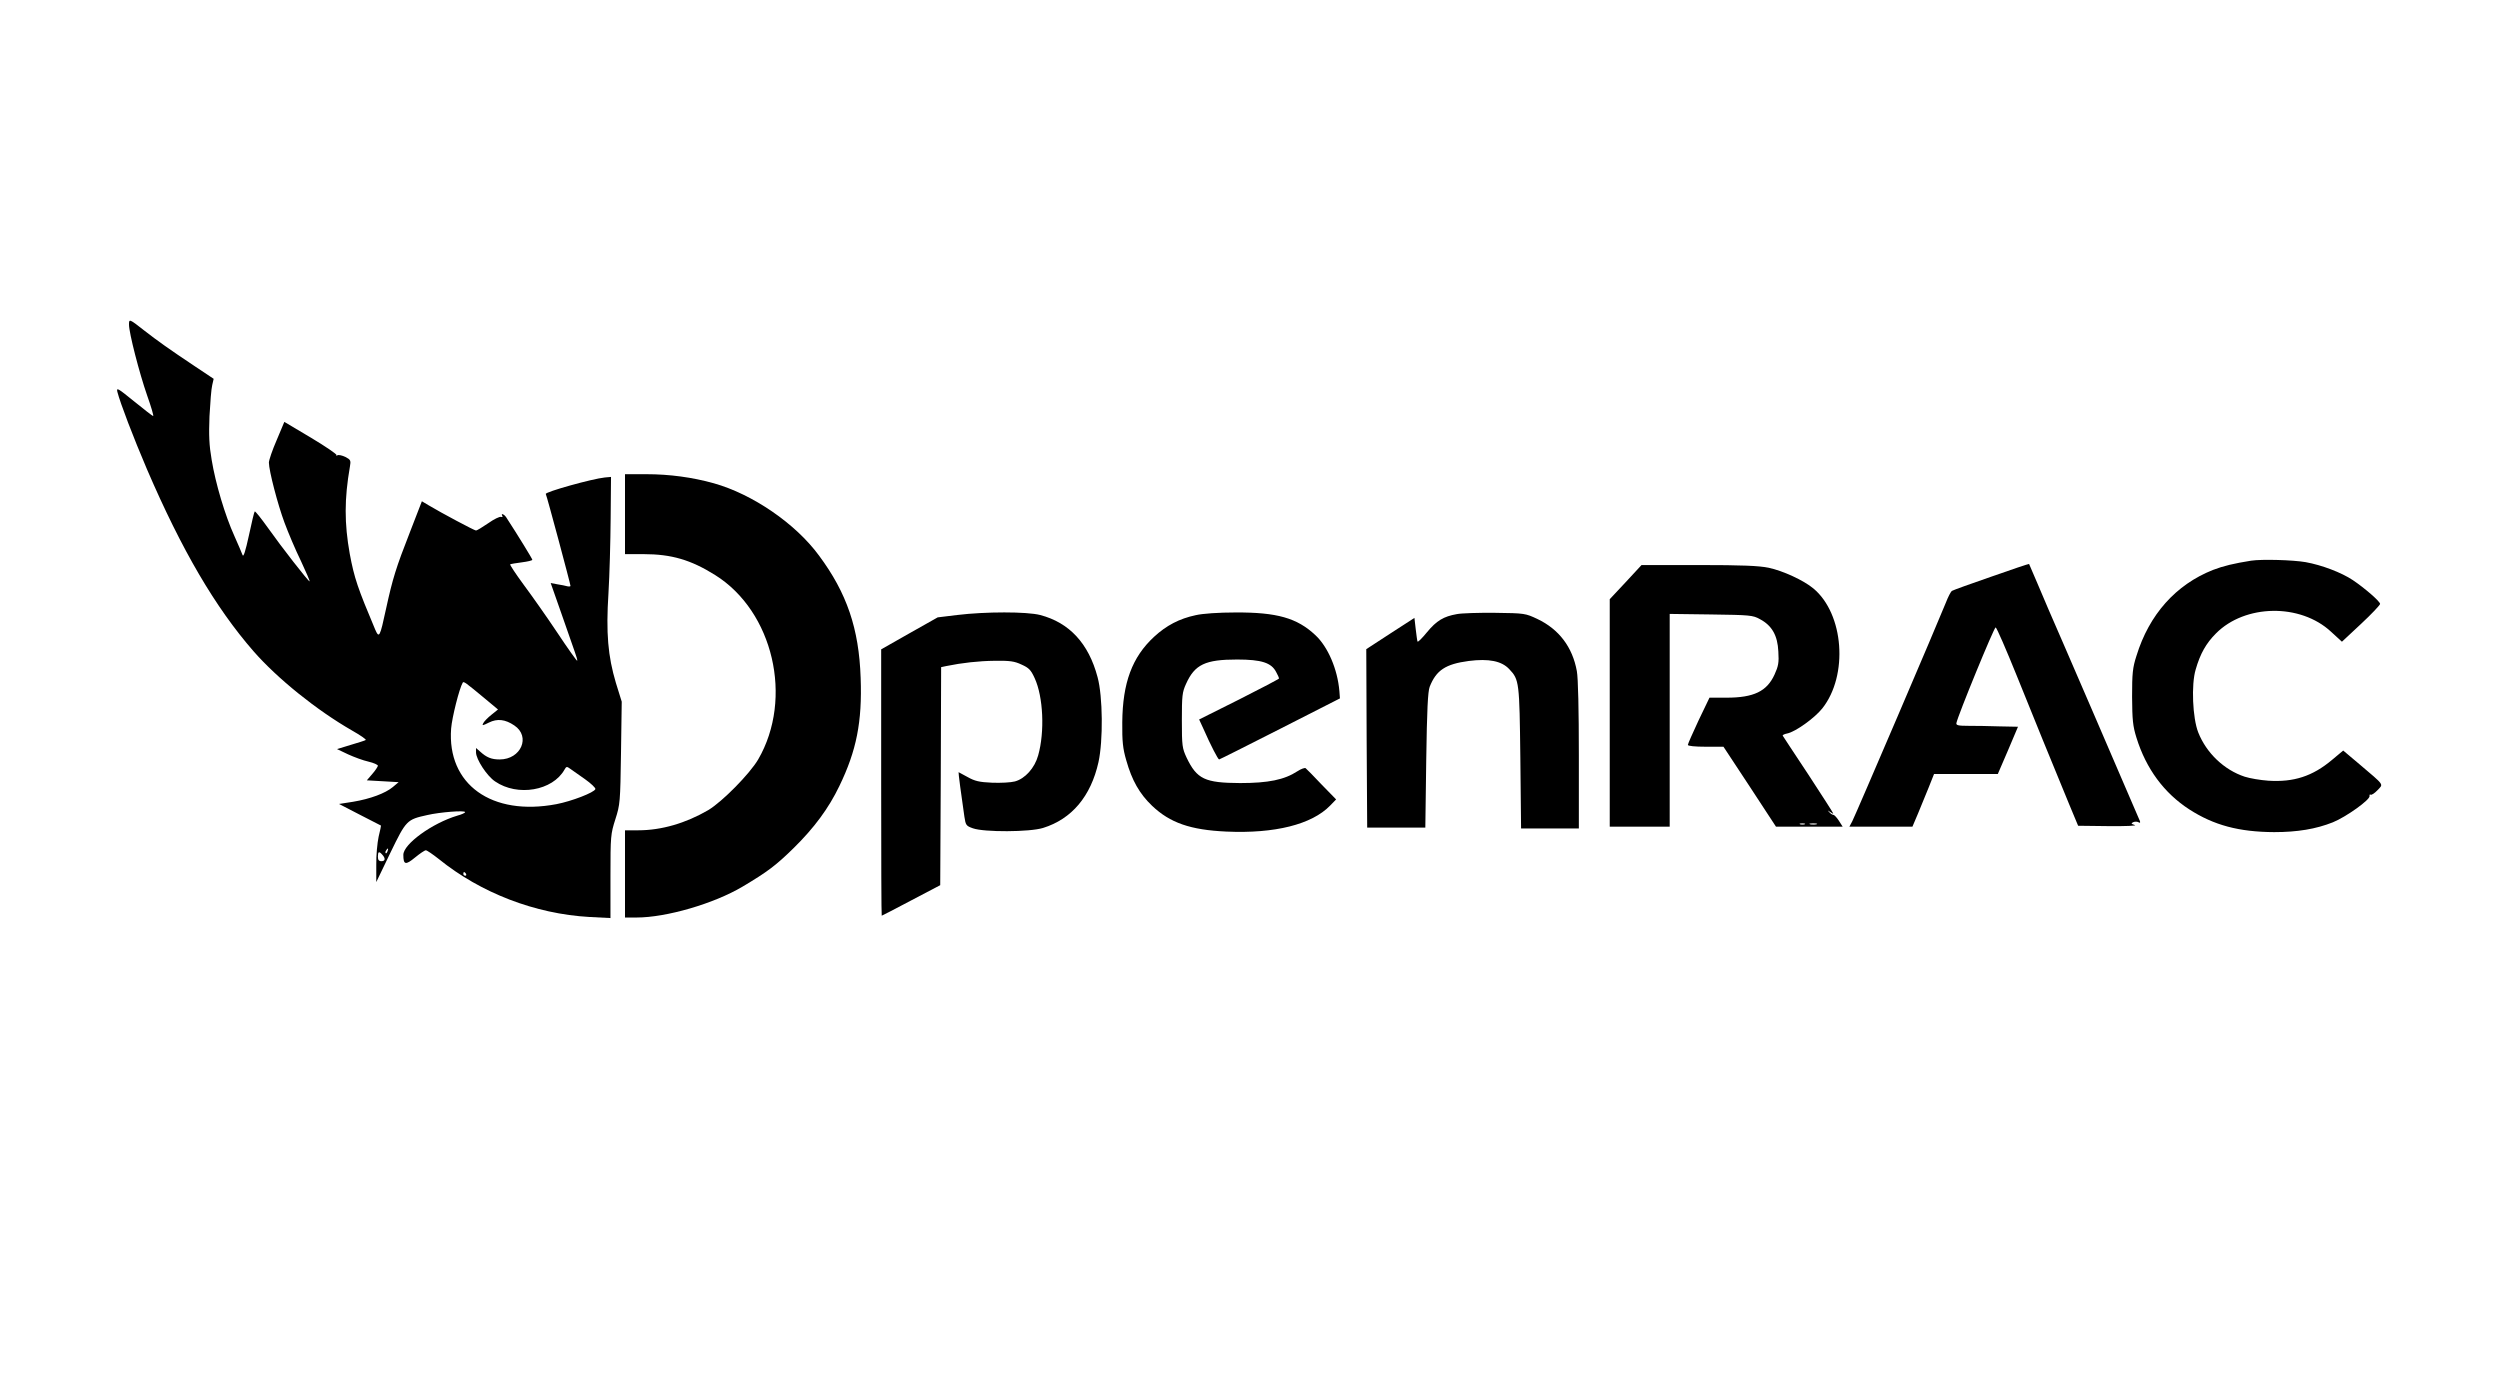
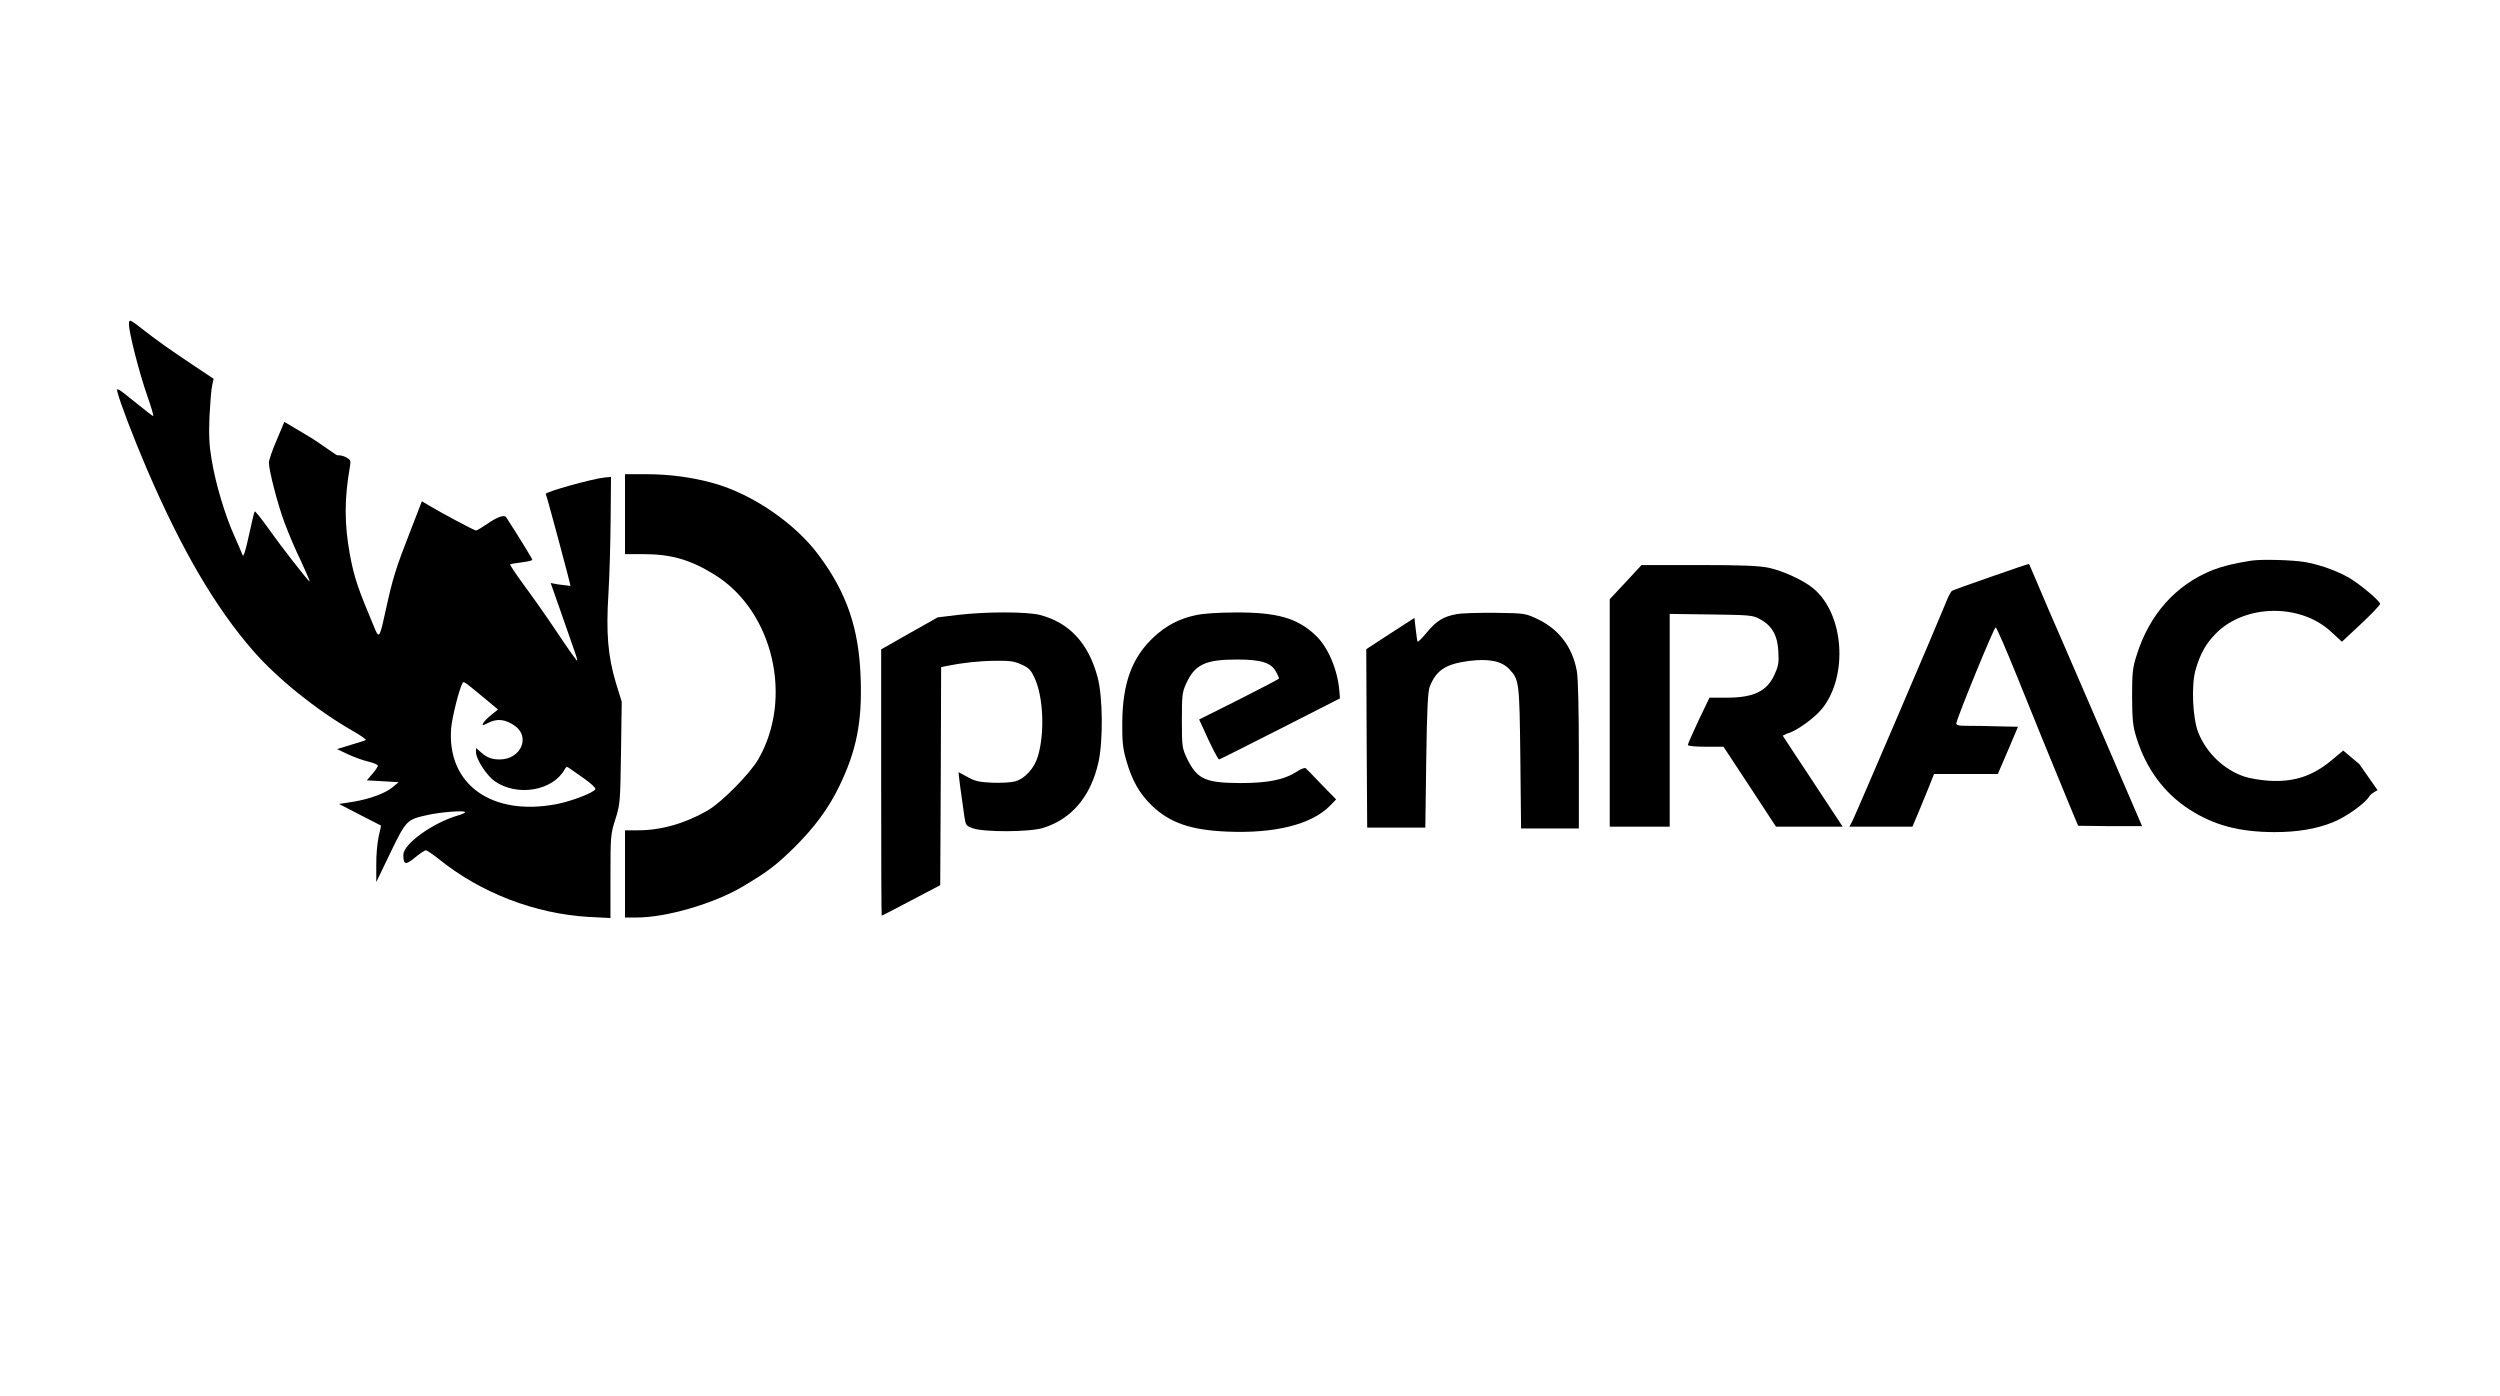
<svg xmlns="http://www.w3.org/2000/svg" version="1.0" width="1376pt" height="768pt" viewBox="0 0 1376 768" preserveAspectRatio="xMidYMid meet">
  <g transform="translate(0,768) scale(0.1,-0.1)" fill="#000000" stroke="none">
-     <path d="M710 5893 c0 -45 57 -267 100 -390 22 -62 37 -113 33 -113 -3 0 -50 36 -105 81 -90 73 -98 78 -92 52 16 -62 87 -248 163 -426 192 -446 376 -760 586 -1001 132 -151 348 -325 543 -437 46 -26 79 -49 75 -52 -4 -3 -42 -15 -83 -27 l-75 -23 61 -29 c33 -15 84 -34 112 -40 29 -7 52 -17 52 -23 -1 -5 -14 -26 -31 -45 l-30 -35 88 -5 87 -5 -32 -27 c-41 -34 -123 -65 -219 -81 l-77 -12 114 -59 c63 -32 116 -59 117 -60 1 0 -5 -28 -13 -61 -7 -33 -14 -103 -13 -155 l0 -95 78 162 c87 179 90 182 203 207 69 16 208 27 208 16 0 -4 -19 -13 -42 -19 -140 -42 -298 -157 -298 -216 0 -55 12 -58 64 -15 27 22 53 40 60 40 6 0 38 -22 71 -48 231 -187 531 -302 828 -319 l117 -6 0 230 c0 221 1 232 27 314 26 81 27 94 31 365 l4 282 -32 103 c-44 148 -55 274 -41 494 6 99 11 284 12 410 l2 230 -34 -3 c-69 -7 -331 -80 -325 -91 5 -7 136 -496 136 -506 0 -3 -8 -4 -17 -2 -10 3 -35 8 -55 11 l-37 7 59 -168 c32 -92 66 -188 74 -212 9 -24 15 -46 13 -48 -2 -2 -52 68 -109 154 -58 87 -142 206 -186 265 -44 60 -77 110 -74 112 4 2 33 7 65 11 31 4 57 10 57 14 0 5 -77 131 -144 234 -11 17 -32 25 -21 7 3 -5 0 -7 -7 -5 -8 3 -40 -13 -71 -35 -32 -22 -62 -40 -67 -40 -9 0 -191 97 -261 139 l-37 22 -65 -168 c-78 -199 -96 -258 -132 -423 -34 -158 -38 -165 -60 -115 -96 228 -115 283 -140 417 -30 168 -30 302 1 480 6 33 4 38 -25 53 -17 8 -37 13 -44 9 -7 -4 -9 -4 -5 1 4 4 -59 47 -139 95 l-148 88 -42 -100 c-24 -55 -43 -111 -43 -124 0 -44 49 -232 86 -331 20 -54 60 -149 90 -210 29 -62 51 -113 48 -113 -7 0 -156 191 -228 293 -38 53 -71 95 -74 92 -3 -2 -17 -62 -32 -132 -19 -87 -30 -122 -35 -108 -4 11 -24 58 -45 105 -51 112 -104 290 -125 419 -14 81 -16 135 -12 240 4 75 10 152 15 171 l8 35 -105 70 c-141 94 -204 139 -276 195 -84 66 -85 66 -85 33z m1959 -2058 l72 -60 -36 -29 c-19 -15 -40 -36 -45 -46 -8 -15 -5 -15 31 3 46 23 90 18 140 -16 91 -61 37 -187 -81 -187 -45 0 -72 11 -107 43 l-23 20 0 -24 c0 -38 60 -130 105 -160 124 -85 317 -51 382 65 10 18 13 18 31 5 11 -8 47 -33 81 -57 34 -24 60 -49 58 -55 -6 -19 -131 -67 -214 -83 -357 -68 -603 109 -580 416 5 62 45 221 64 253 5 8 15 1 122 -88z m-536 -840 c-3 -9 -8 -14 -10 -11 -3 3 -2 9 2 15 9 16 15 13 8 -4z m-30 -18 c20 -21 18 -37 -3 -37 -15 0 -20 7 -20 25 0 28 6 31 23 12z m462 -107 c3 -5 1 -10 -4 -10 -6 0 -11 5 -11 10 0 6 2 10 4 10 3 0 8 -4 11 -10z" />
+     <path d="M710 5893 c0 -45 57 -267 100 -390 22 -62 37 -113 33 -113 -3 0 -50 36 -105 81 -90 73 -98 78 -92 52 16 -62 87 -248 163 -426 192 -446 376 -760 586 -1001 132 -151 348 -325 543 -437 46 -26 79 -49 75 -52 -4 -3 -42 -15 -83 -27 l-75 -23 61 -29 c33 -15 84 -34 112 -40 29 -7 52 -17 52 -23 -1 -5 -14 -26 -31 -45 l-30 -35 88 -5 87 -5 -32 -27 c-41 -34 -123 -65 -219 -81 l-77 -12 114 -59 c63 -32 116 -59 117 -60 1 0 -5 -28 -13 -61 -7 -33 -14 -103 -13 -155 l0 -95 78 162 c87 179 90 182 203 207 69 16 208 27 208 16 0 -4 -19 -13 -42 -19 -140 -42 -298 -157 -298 -216 0 -55 12 -58 64 -15 27 22 53 40 60 40 6 0 38 -22 71 -48 231 -187 531 -302 828 -319 l117 -6 0 230 c0 221 1 232 27 314 26 81 27 94 31 365 l4 282 -32 103 c-44 148 -55 274 -41 494 6 99 11 284 12 410 l2 230 -34 -3 c-69 -7 -331 -80 -325 -91 5 -7 136 -496 136 -506 l-72 9 -37 7 59 -168 c32 -92 66 -188 74 -212 9 -24 15 -46 13 -48 -2 -2 -52 68 -109 154 -58 87 -142 206 -186 265 -44 60 -77 110 -74 112 4 2 33 7 65 11 31 4 57 10 57 14 0 5 -77 131 -144 234 -12 18 -60 -6 -99 -33 -32 -22 -62 -40 -67 -40 -9 0 -191 97 -261 139 l-37 22 -65 -168 c-78 -199 -96 -258 -132 -423 -34 -158 -38 -165 -60 -115 -96 228 -115 283 -140 417 -30 168 -30 302 1 480 6 33 4 38 -25 53 -17 8 -34 10 -44 9 -10 2 -104 72 -144 96 l-148 88 -42 -100 c-24 -55 -43 -111 -43 -124 0 -44 49 -232 86 -331 20 -54 60 -149 90 -210 29 -62 51 -113 48 -113 -7 0 -156 191 -228 293 -38 53 -71 95 -74 92 -3 -2 -17 -62 -32 -132 -19 -87 -30 -122 -35 -108 -4 11 -24 58 -45 105 -51 112 -104 290 -125 419 -14 81 -16 135 -12 240 4 75 10 152 15 171 l8 35 -105 70 c-141 94 -204 139 -276 195 -84 66 -85 66 -85 33z m1959 -2058 l72 -60 -36 -29 c-19 -15 -40 -36 -45 -46 -8 -15 -5 -15 31 3 46 23 90 18 140 -16 91 -61 37 -187 -81 -187 -45 0 -72 11 -107 43 l-23 20 0 -24 c0 -38 60 -130 105 -160 124 -85 317 -51 382 65 10 18 13 18 31 5 11 -8 47 -33 81 -57 34 -24 60 -49 58 -55 -6 -19 -131 -67 -214 -83 -357 -68 -603 109 -580 416 5 62 45 221 64 253 5 8 15 1 122 -88z" />
    <path d="M3440 4850 l0 -220 103 0 c152 0 259 -31 393 -115 320 -200 432 -679 237 -1015 -47 -80 -198 -233 -275 -279 -124 -72 -257 -111 -385 -111 l-73 0 0 -240 0 -240 64 0 c163 0 425 76 583 170 138 82 184 117 281 212 113 111 193 219 252 342 94 194 126 353 117 595 -9 271 -76 467 -229 673 -130 177 -366 338 -579 398 -118 33 -245 50 -371 50 l-118 0 0 -220z" />
-     <path d="M12390 4594 c-94 -15 -153 -29 -210 -51 -204 -81 -351 -245 -421 -473 -21 -65 -24 -96 -24 -225 1 -128 4 -161 24 -225 53 -171 152 -305 291 -395 135 -87 273 -124 467 -125 128 0 230 17 323 54 72 29 207 125 202 145 -1 7 1 10 6 7 5 -3 22 8 38 25 33 35 41 23 -100 143 l-89 75 -61 -51 c-108 -91 -212 -124 -351 -115 -44 3 -102 13 -130 22 -113 37 -211 130 -256 244 -31 79 -39 263 -14 346 25 87 57 144 112 199 160 161 464 166 633 9 l60 -55 105 98 c58 54 105 104 105 110 0 14 -86 88 -150 131 -63 42 -171 83 -260 99 -69 12 -240 17 -300 8z" />
-     <path d="M10960 4506 c-113 -39 -210 -74 -216 -78 -7 -4 -22 -34 -34 -65 -38 -96 -498 -1171 -515 -1203 l-16 -30 174 0 173 0 31 73 c16 39 43 105 59 144 l29 73 176 0 175 0 56 130 55 130 -101 2 c-56 2 -132 3 -171 3 -57 0 -69 3 -67 15 8 42 208 529 216 527 6 -2 58 -122 117 -268 103 -256 184 -454 287 -704 l50 -120 168 -2 c93 -1 158 2 144 6 -21 7 -22 9 -8 16 9 4 23 3 29 -1 8 -5 10 -2 7 7 -3 8 -50 115 -103 239 -53 124 -123 286 -155 360 -32 74 -104 241 -160 370 -57 129 -122 282 -146 339 -24 57 -45 105 -46 107 -2 1 -95 -30 -208 -70z" />
-     <path d="M8948 4476 l-88 -94 0 -626 0 -626 165 0 165 0 0 586 0 585 228 -3 c214 -3 230 -4 269 -26 66 -35 97 -90 101 -178 4 -61 0 -81 -21 -127 -42 -92 -114 -127 -264 -127 l-94 0 -60 -125 c-32 -69 -59 -129 -59 -135 0 -6 39 -10 98 -10 l98 0 145 -220 144 -220 183 0 184 0 -21 33 c-11 17 -25 32 -30 32 -6 0 -16 7 -23 15 -11 12 -11 12 5 1 9 -7 17 -11 17 -8 0 3 -62 99 -137 214 -76 114 -139 211 -141 214 -1 4 10 9 25 12 45 9 151 85 193 138 144 182 119 520 -49 660 -54 45 -167 97 -246 114 -53 11 -146 15 -385 15 l-315 0 -87 -94z m985 -1333 c-7 -2 -19 -2 -25 0 -7 3 -2 5 12 5 14 0 19 -2 13 -5z m65 0 c-10 -2 -26 -2 -35 0 -10 3 -2 5 17 5 19 0 27 -2 18 -5z" />
+     <path d="M12390 4594 c-94 -15 -153 -29 -210 -51 -204 -81 -351 -245 -421 -473 -21 -65 -24 -96 -24 -225 1 -128 4 -161 24 -225 53 -171 152 -305 291 -395 135 -87 273 -124 467 -125 128 0 230 17 323 54 72 29 180 105 202 145 6 10 26 22 44 32 l-100 143 -89 75 -61 -51 c-108 -91 -212 -124 -351 -115 -44 3 -102 13 -130 22 -113 37 -211 130 -256 244 -31 79 -39 263 -14 346 25 87 57 144 112 199 160 161 464 166 633 9 l60 -55 105 98 c58 54 105 104 105 110 0 14 -86 88 -150 131 -63 42 -171 83 -260 99 -69 12 -240 17 -300 8z" />
+     <path d="M10960 4506 c-113 -39 -210 -74 -216 -78 -7 -4 -22 -34 -34 -65 -38 -96 -498 -1171 -515 -1203 l-16 -30 174 0 173 0 31 73 c16 39 43 105 59 144 l29 73 176 0 175 0 56 130 55 130 -101 2 c-56 2 -132 3 -171 3 -57 0 -69 3 -67 15 8 42 208 529 216 527 6 -2 58 -122 117 -268 103 -256 184 -454 287 -704 l50 -120 168 -2 184 0 -12 28 c-3 8 -50 115 -103 239 -53 124 -123 286 -155 360 -32 74 -104 241 -160 370 -57 129 -122 282 -146 339 -24 57 -45 105 -46 107 -2 1 -95 -30 -208 -70z" />
+     <path d="M8948 4476 l-88 -94 0 -626 0 -626 165 0 165 0 0 586 0 585 228 -3 c214 -3 230 -4 269 -26 66 -35 97 -90 101 -178 4 -61 0 -81 -21 -127 -42 -92 -114 -127 -264 -127 l-94 0 -60 -125 c-32 -69 -59 -129 -59 -135 0 -6 39 -10 98 -10 l98 0 145 -220 144 -220 183 0 184 0 -189 287 c-76 114 -139 211 -141 214 l25 12 c45 9 151 85 193 138 144 182 119 520 -49 660 -54 45 -167 97 -246 114 -53 11 -146 15 -385 15 l-315 0 -87 -94z" />
    <path d="M5268 4295 l-107 -13 -156 -88 -155 -88 0 -733 c0 -403 1 -733 3 -733 2 0 75 38 162 84 l160 84 3 600 2 600 28 6 c88 18 179 28 267 29 83 1 108 -2 148 -21 40 -18 51 -29 72 -75 47 -102 56 -295 19 -425 -19 -69 -72 -128 -128 -143 -22 -6 -79 -9 -126 -7 -70 3 -95 9 -134 31 -27 15 -49 27 -50 27 -2 0 15 -130 32 -245 7 -47 10 -51 47 -64 61 -22 313 -21 386 2 158 49 263 174 305 362 26 118 24 362 -5 468 -49 185 -155 300 -316 342 -73 19 -301 19 -457 0z" />
    <path d="M6581 4294 c-90 -19 -162 -57 -229 -119 -121 -112 -173 -253 -175 -470 -1 -106 3 -145 22 -210 31 -110 73 -184 142 -250 99 -94 211 -133 409 -142 266 -12 470 39 571 143 l33 34 -80 82 c-43 46 -83 86 -88 90 -5 3 -25 -4 -45 -17 -72 -47 -160 -65 -315 -65 -194 1 -238 21 -295 140 -24 52 -26 64 -26 205 0 136 2 155 23 201 48 107 106 134 281 134 135 0 189 -18 215 -69 9 -16 16 -32 16 -35 0 -3 -99 -55 -220 -116 l-220 -110 24 -52 c39 -89 80 -168 86 -168 3 0 154 76 335 168 l330 168 -3 40 c-10 120 -63 244 -132 308 -101 95 -212 126 -439 125 -93 0 -182 -6 -220 -15z" />
    <path d="M8019 4300 c-74 -13 -112 -36 -165 -100 -27 -33 -50 -56 -52 -51 -2 5 -6 36 -10 69 l-7 61 -133 -86 -132 -86 2 -491 3 -491 160 0 160 0 5 370 c4 280 9 378 19 405 36 91 87 125 215 142 110 14 181 0 223 -45 55 -58 56 -70 61 -489 l4 -388 159 0 159 0 0 403 c0 249 -4 426 -11 463 -24 133 -99 231 -217 287 -66 31 -69 32 -232 34 -91 1 -186 -2 -211 -7z" />
  </g>
</svg>
